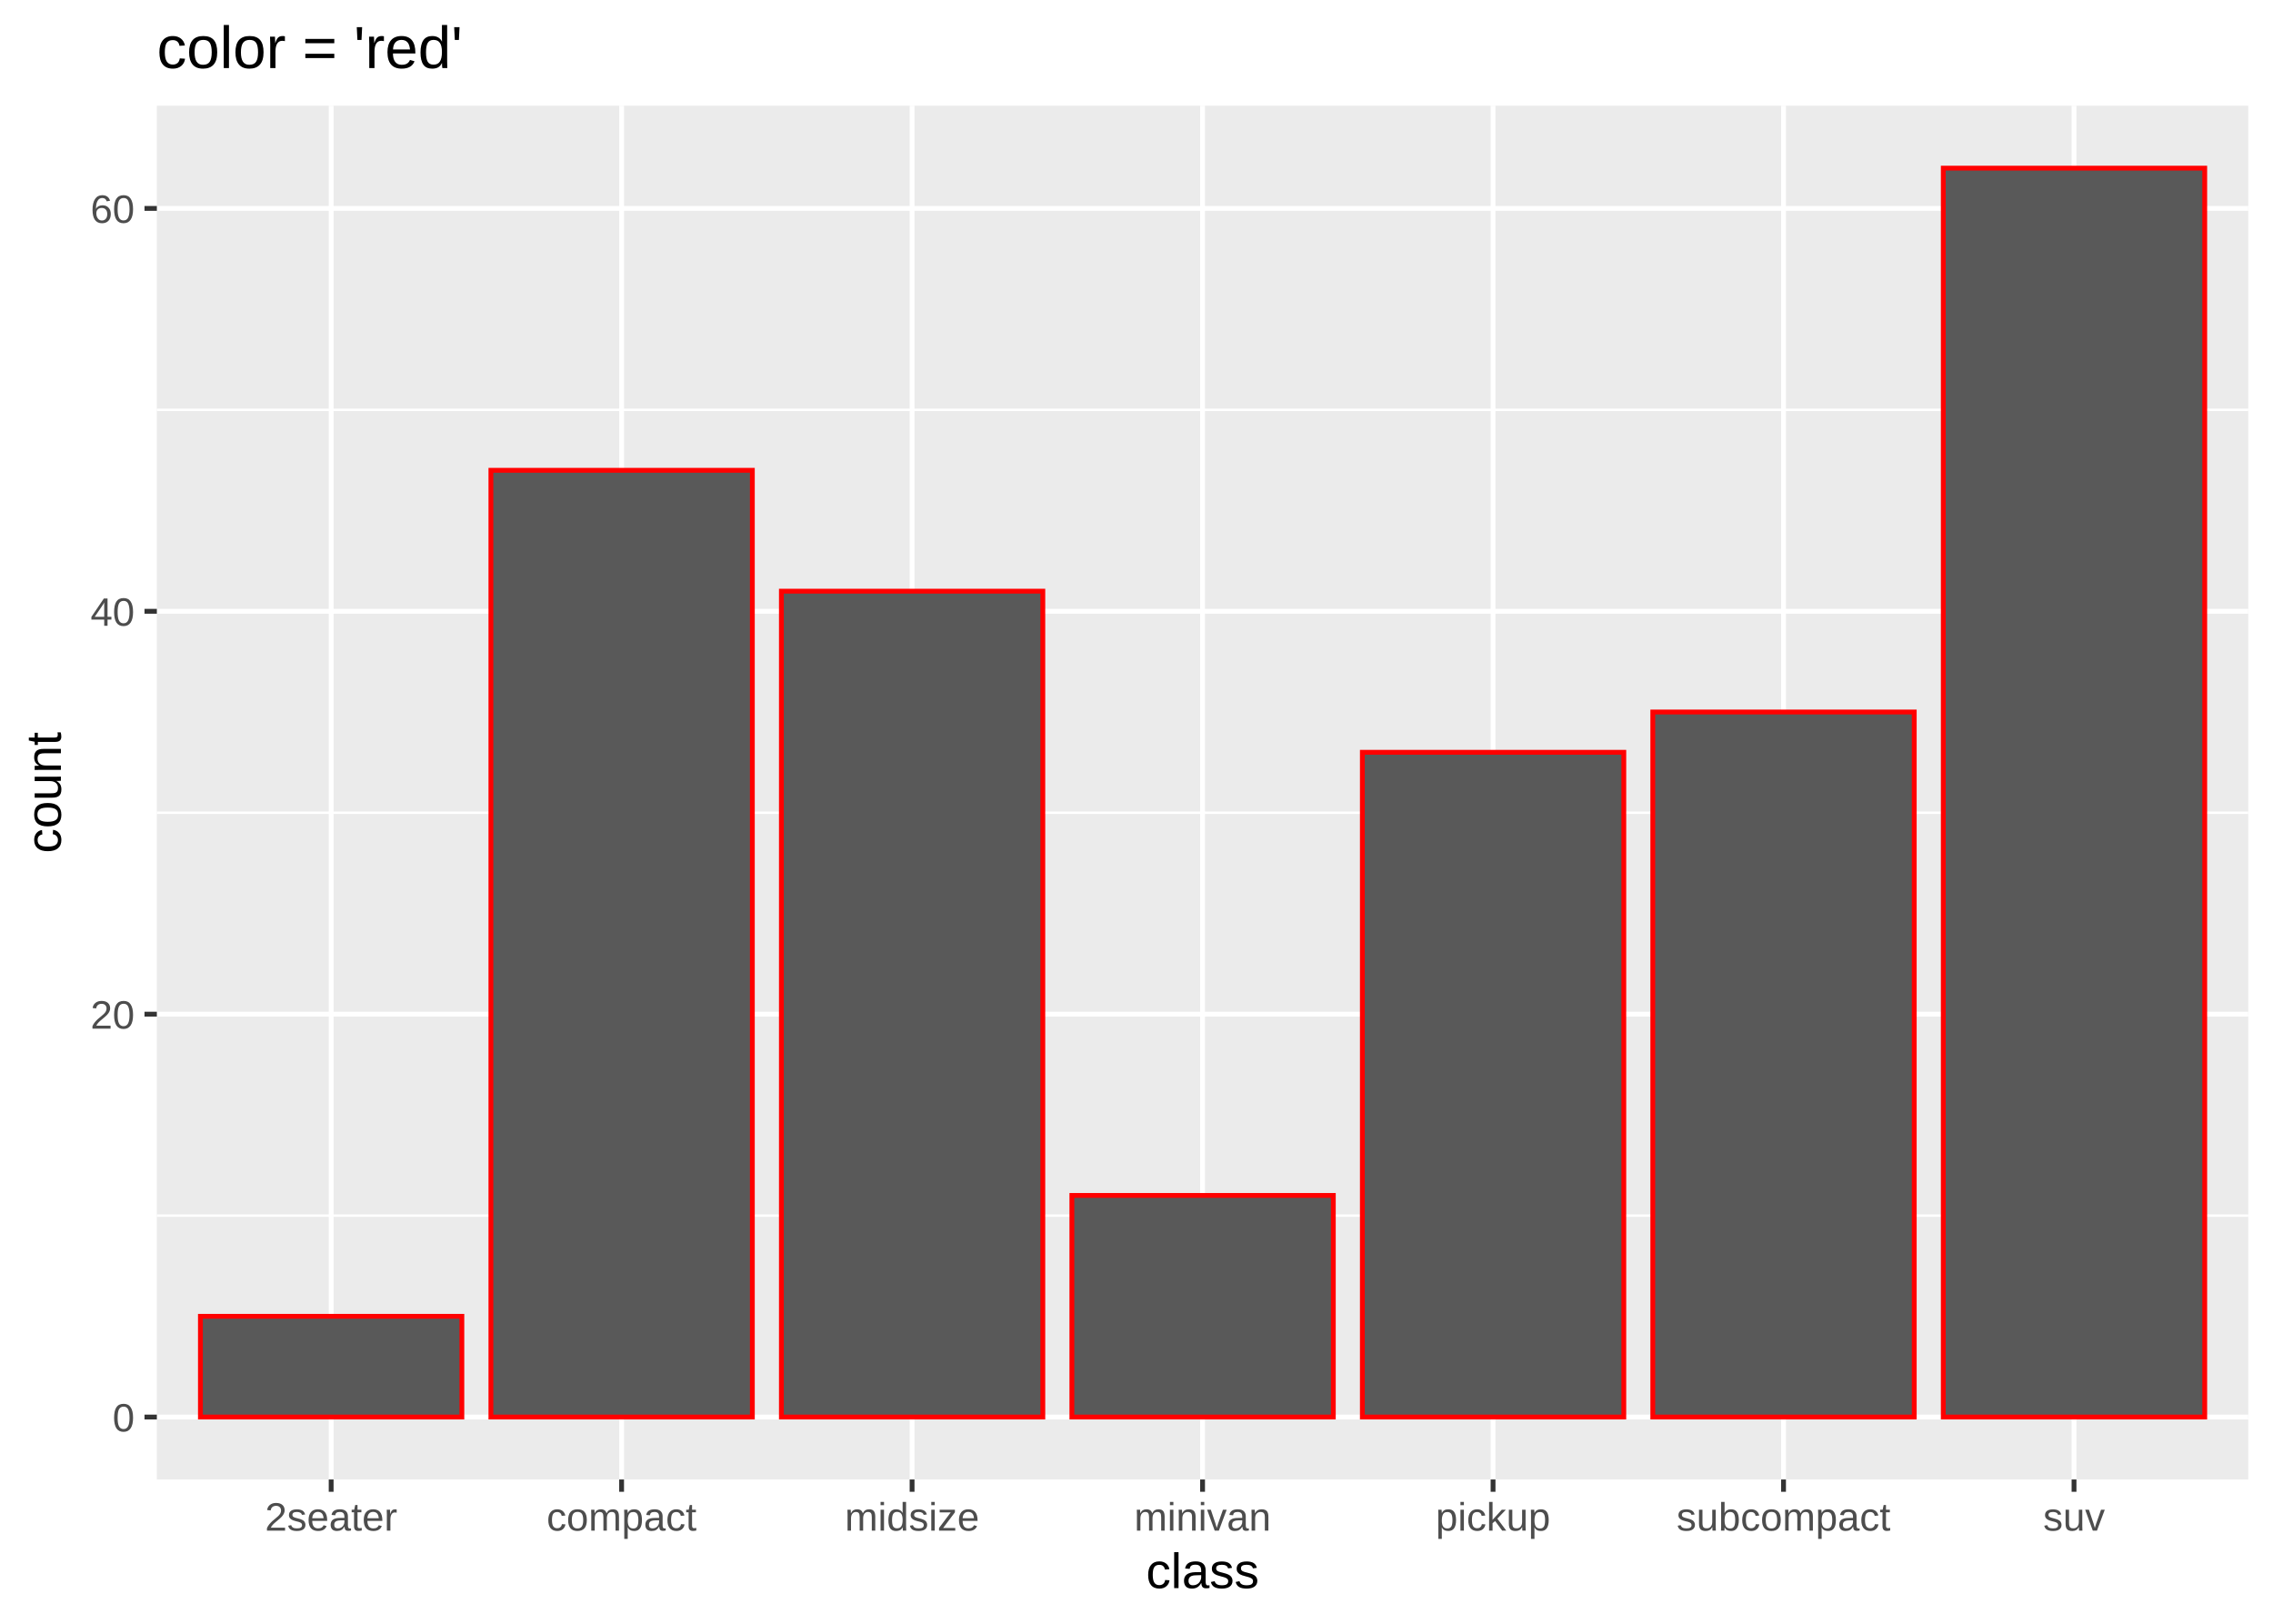
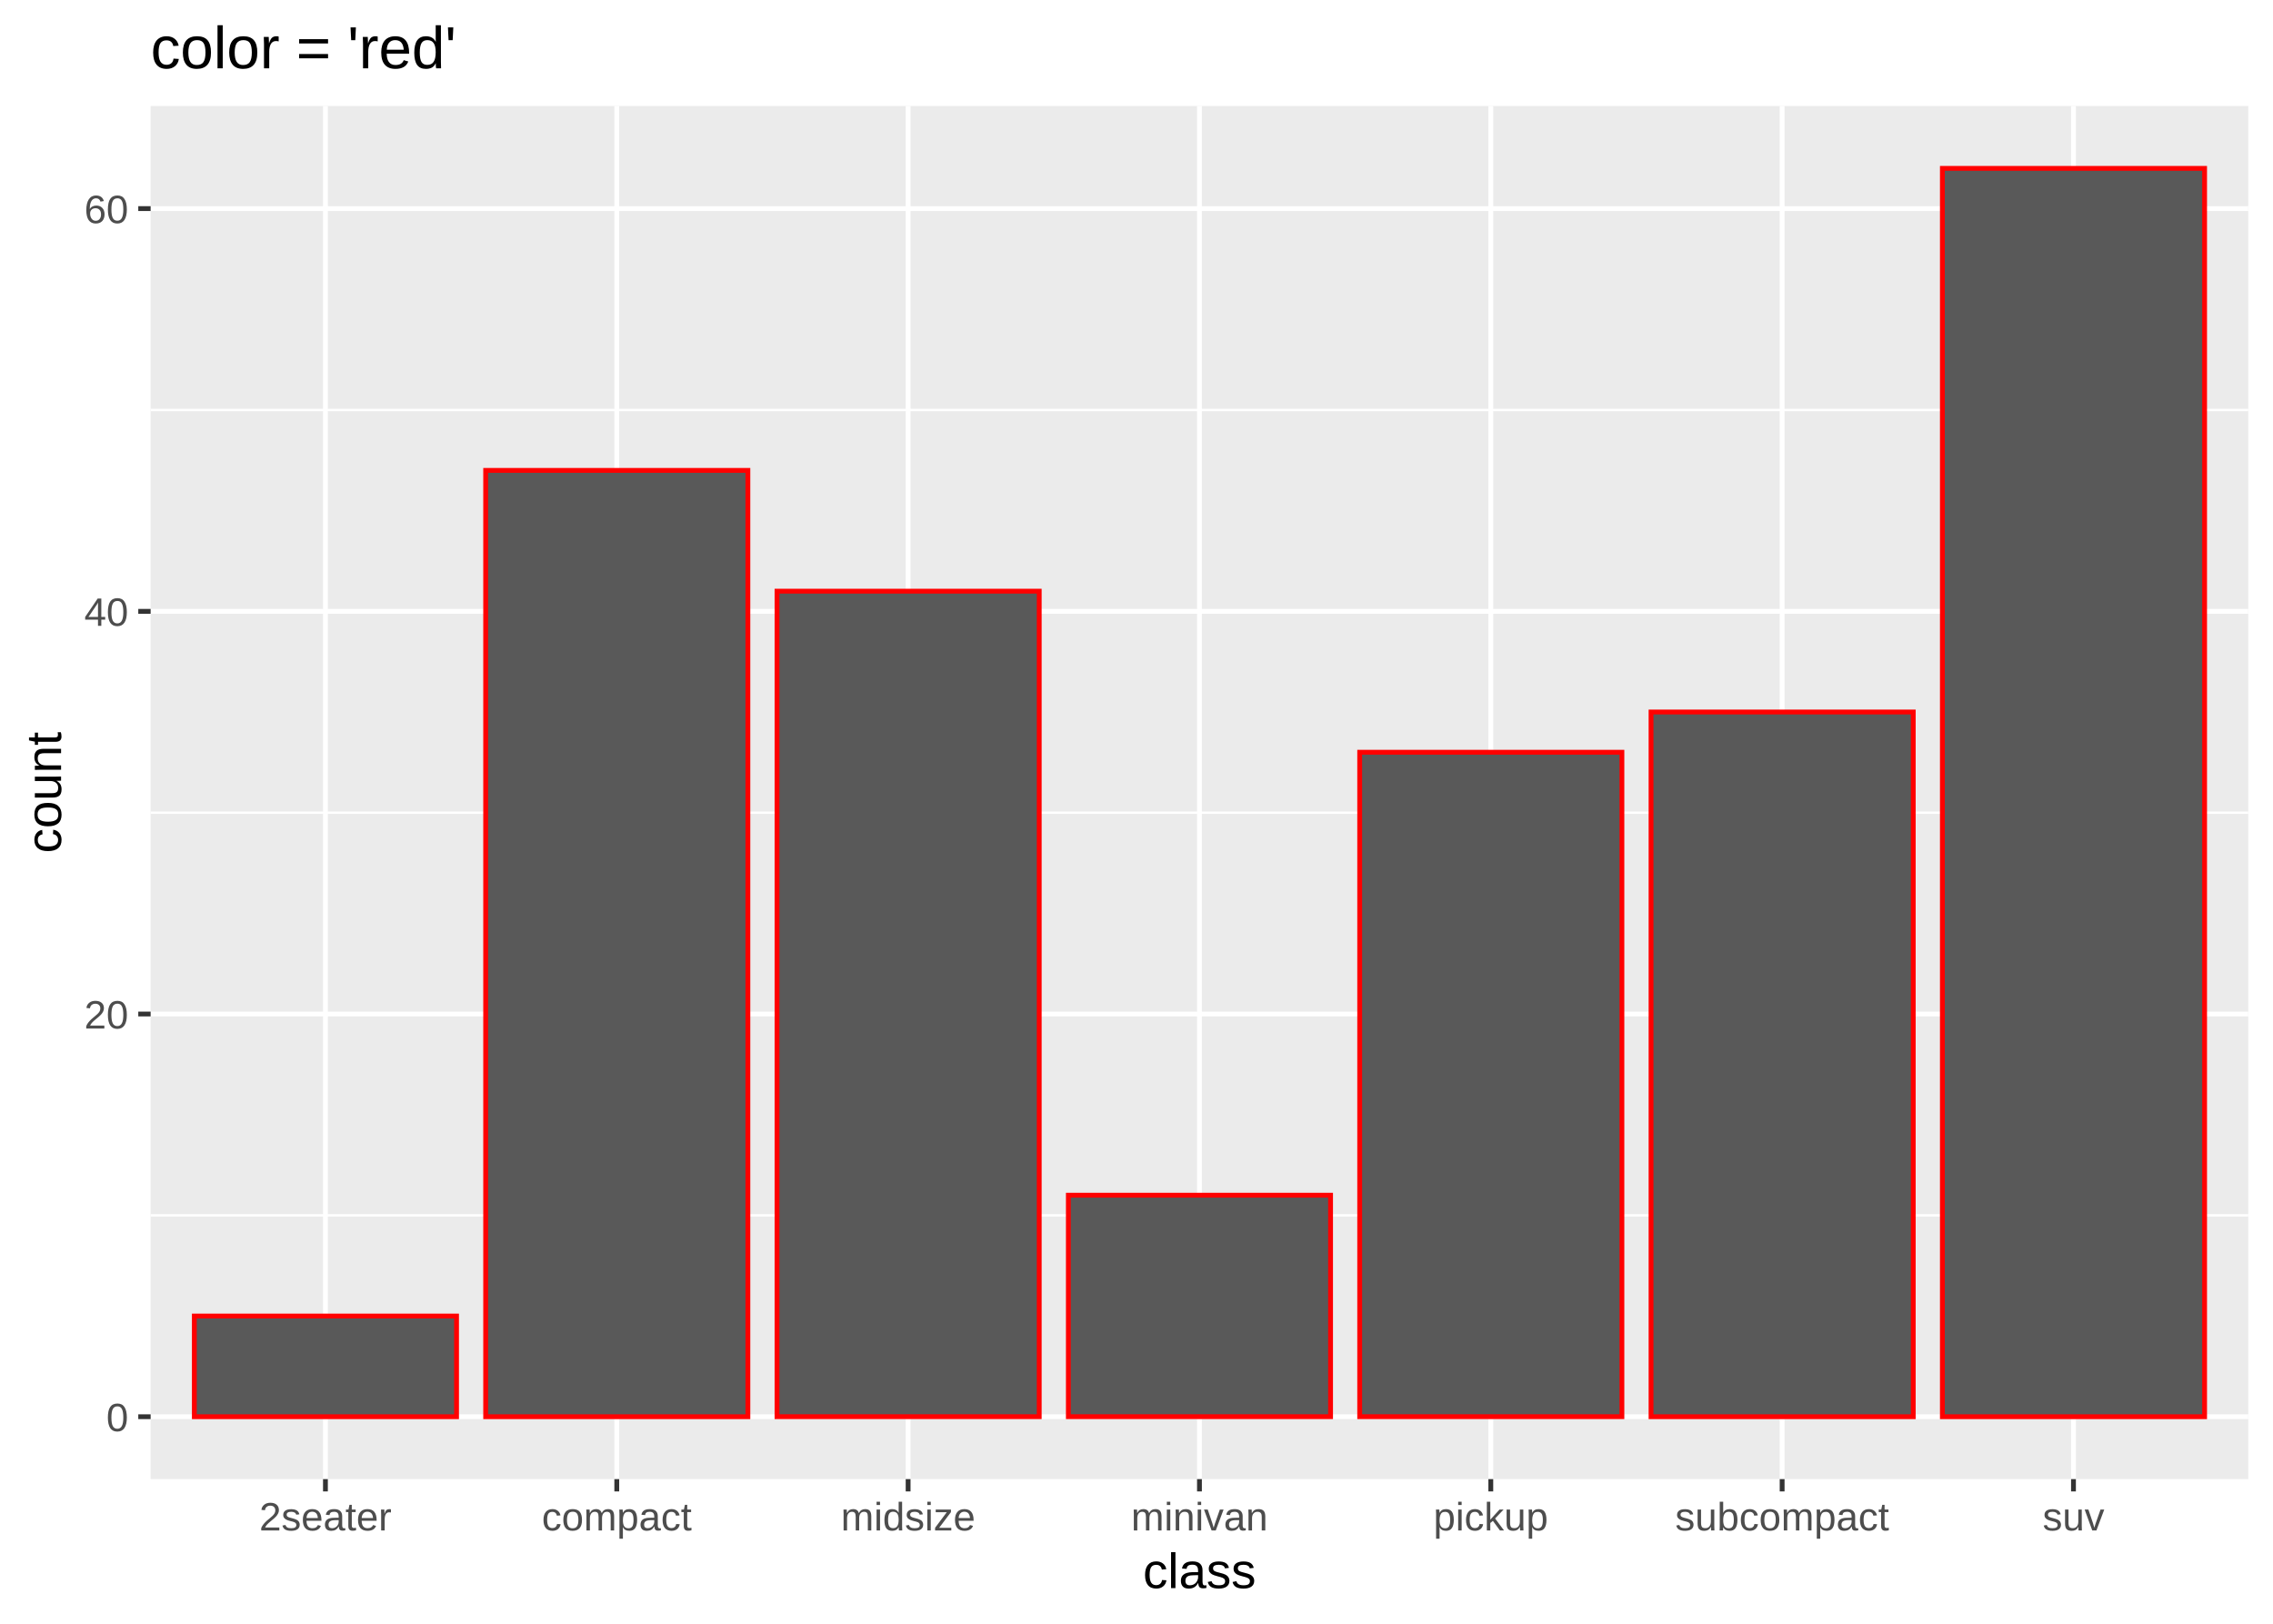
<svg xmlns="http://www.w3.org/2000/svg" class="svglite" width="504.00pt" height="360.00pt" viewBox="0 0 504.00 360.00">
  <defs>
    <style type="text/css">
    .svglite line, .svglite polyline, .svglite polygon, .svglite path, .svglite rect, .svglite circle {
      fill: none;
      stroke: #000000;
      stroke-linecap: round;
      stroke-linejoin: round;
      stroke-miterlimit: 10.00;
    }
    .svglite text {
      white-space: pre;
    }
  </style>
  </defs>
  <rect width="100%" height="100%" style="stroke: none; fill: #FFFFFF;" />
  <defs>
    <clipPath id="cpMC4wMHw1MDQuMDB8MC4wMHwzNjAuMDA=">
      <rect x="0.00" y="0.00" width="504.00" height="360.00" />
    </clipPath>
  </defs>
  <g clip-path="url(#cpMC4wMHw1MDQuMDB8MC4wMHwzNjAuMDA=)">
    <rect x="0.00" y="0.00" width="504.00" height="360.00" style="stroke-width: 1.07; stroke: #FFFFFF; fill: #FFFFFF;" />
  </g>
  <defs>
-     <clipPath id="cpMzQuNzh8NDk4LjUyfDIzLjQ0fDMyOC4wMQ==">
-       <rect x="34.78" y="23.44" width="463.74" height="304.58" />
+     <clipPath id="cpMzMuNDB8NDk4LjUyfDIzLjQ5fDMyNy45Mw==">
+       <rect x="33.40" y="23.49" width="465.12" height="304.45" />
    </clipPath>
  </defs>
-   <g clip-path="url(#cpMzQuNzh8NDk4LjUyfDIzLjQ0fDMyOC4wMQ==)">
-     <rect x="34.78" y="23.44" width="463.74" height="304.58" style="stroke-width: 1.07; stroke: none; fill: #EBEBEB;" />
-     <polyline points="34.78,269.51 498.52,269.51 " style="stroke-width: 0.53; stroke: #FFFFFF; stroke-linecap: butt;" />
-     <polyline points="34.78,180.19 498.52,180.19 " style="stroke-width: 0.53; stroke: #FFFFFF; stroke-linecap: butt;" />
-     <polyline points="34.78,90.87 498.52,90.87 " style="stroke-width: 0.53; stroke: #FFFFFF; stroke-linecap: butt;" />
-     <polyline points="34.78,314.17 498.52,314.17 " style="stroke-width: 1.07; stroke: #FFFFFF; stroke-linecap: butt;" />
-     <polyline points="34.78,224.85 498.52,224.85 " style="stroke-width: 1.07; stroke: #FFFFFF; stroke-linecap: butt;" />
-     <polyline points="34.78,135.53 498.52,135.53 " style="stroke-width: 1.07; stroke: #FFFFFF; stroke-linecap: butt;" />
-     <polyline points="34.78,46.21 498.52,46.21 " style="stroke-width: 1.07; stroke: #FFFFFF; stroke-linecap: butt;" />
-     <polyline points="73.43,328.01 73.43,23.44 " style="stroke-width: 1.07; stroke: #FFFFFF; stroke-linecap: butt;" />
-     <polyline points="137.83,328.01 137.83,23.44 " style="stroke-width: 1.07; stroke: #FFFFFF; stroke-linecap: butt;" />
-     <polyline points="202.24,328.01 202.24,23.44 " style="stroke-width: 1.07; stroke: #FFFFFF; stroke-linecap: butt;" />
-     <polyline points="266.65,328.01 266.65,23.44 " style="stroke-width: 1.07; stroke: #FFFFFF; stroke-linecap: butt;" />
-     <polyline points="331.06,328.01 331.06,23.44 " style="stroke-width: 1.07; stroke: #FFFFFF; stroke-linecap: butt;" />
-     <polyline points="395.47,328.01 395.47,23.44 " style="stroke-width: 1.07; stroke: #FFFFFF; stroke-linecap: butt;" />
-     <polyline points="459.88,328.01 459.88,23.44 " style="stroke-width: 1.07; stroke: #FFFFFF; stroke-linecap: butt;" />
-     <rect x="44.44" y="291.84" width="57.97" height="22.33" style="stroke-width: 1.07; stroke: #FF0000; stroke-linecap: butt; stroke-linejoin: miter; fill: #595959;" />
-     <rect x="108.85" y="104.27" width="57.97" height="209.90" style="stroke-width: 1.07; stroke: #FF0000; stroke-linecap: butt; stroke-linejoin: miter; fill: #595959;" />
-     <rect x="173.26" y="131.07" width="57.97" height="183.10" style="stroke-width: 1.07; stroke: #FF0000; stroke-linecap: butt; stroke-linejoin: miter; fill: #595959;" />
-     <rect x="237.67" y="265.04" width="57.97" height="49.13" style="stroke-width: 1.07; stroke: #FF0000; stroke-linecap: butt; stroke-linejoin: miter; fill: #595959;" />
-     <rect x="302.08" y="166.79" width="57.97" height="147.38" style="stroke-width: 1.07; stroke: #FF0000; stroke-linecap: butt; stroke-linejoin: miter; fill: #595959;" />
-     <rect x="366.48" y="157.86" width="57.97" height="156.31" style="stroke-width: 1.07; stroke: #FF0000; stroke-linecap: butt; stroke-linejoin: miter; fill: #595959;" />
-     <rect x="430.89" y="37.28" width="57.97" height="276.89" style="stroke-width: 1.07; stroke: #FF0000; stroke-linecap: butt; stroke-linejoin: miter; fill: #595959;" />
+   <g clip-path="url(#cpMzMuNDB8NDk4LjUyfDIzLjQ5fDMyNy45Mw==)">
+     <rect x="33.40" y="23.49" width="465.12" height="304.45" style="stroke-width: 1.07; stroke: none; fill: #EBEBEB;" />
+     <polyline points="33.40,269.46 498.52,269.46 " style="stroke-width: 0.53; stroke: #FFFFFF; stroke-linecap: butt;" />
+     <polyline points="33.40,180.18 498.52,180.18 " style="stroke-width: 0.53; stroke: #FFFFFF; stroke-linecap: butt;" />
+     <polyline points="33.40,90.90 498.52,90.90 " style="stroke-width: 0.53; stroke: #FFFFFF; stroke-linecap: butt;" />
+     <polyline points="33.40,314.10 498.52,314.10 " style="stroke-width: 1.07; stroke: #FFFFFF; stroke-linecap: butt;" />
+     <polyline points="33.40,224.82 498.52,224.82 " style="stroke-width: 1.07; stroke: #FFFFFF; stroke-linecap: butt;" />
+     <polyline points="33.40,135.54 498.52,135.54 " style="stroke-width: 1.07; stroke: #FFFFFF; stroke-linecap: butt;" />
+     <polyline points="33.40,46.25 498.52,46.25 " style="stroke-width: 1.07; stroke: #FFFFFF; stroke-linecap: butt;" />
+     <polyline points="72.16,327.93 72.16,23.49 " style="stroke-width: 1.07; stroke: #FFFFFF; stroke-linecap: butt;" />
+     <polyline points="136.76,327.93 136.76,23.49 " style="stroke-width: 1.07; stroke: #FFFFFF; stroke-linecap: butt;" />
+     <polyline points="201.36,327.93 201.36,23.49 " style="stroke-width: 1.07; stroke: #FFFFFF; stroke-linecap: butt;" />
+     <polyline points="265.96,327.93 265.96,23.49 " style="stroke-width: 1.07; stroke: #FFFFFF; stroke-linecap: butt;" />
+     <polyline points="330.56,327.93 330.56,23.49 " style="stroke-width: 1.07; stroke: #FFFFFF; stroke-linecap: butt;" />
+     <polyline points="395.16,327.93 395.16,23.49 " style="stroke-width: 1.07; stroke: #FFFFFF; stroke-linecap: butt;" />
+     <polyline points="459.76,327.93 459.76,23.49 " style="stroke-width: 1.07; stroke: #FFFFFF; stroke-linecap: butt;" />
+     <rect x="43.09" y="291.78" width="58.14" height="22.32" style="stroke-width: 1.07; stroke: #FF0000; stroke-linecap: butt; stroke-linejoin: miter; fill: #595959;" />
+     <rect x="107.69" y="104.29" width="58.14" height="209.81" style="stroke-width: 1.07; stroke: #FF0000; stroke-linecap: butt; stroke-linejoin: miter; fill: #595959;" />
+     <rect x="172.29" y="131.07" width="58.14" height="183.02" style="stroke-width: 1.07; stroke: #FF0000; stroke-linecap: butt; stroke-linejoin: miter; fill: #595959;" />
+     <rect x="236.89" y="264.99" width="58.14" height="49.10" style="stroke-width: 1.07; stroke: #FF0000; stroke-linecap: butt; stroke-linejoin: miter; fill: #595959;" />
+     <rect x="301.49" y="166.78" width="58.14" height="147.31" style="stroke-width: 1.07; stroke: #FF0000; stroke-linecap: butt; stroke-linejoin: miter; fill: #595959;" />
+     <rect x="366.09" y="157.86" width="58.14" height="156.24" style="stroke-width: 1.07; stroke: #FF0000; stroke-linecap: butt; stroke-linejoin: miter; fill: #595959;" />
+     <rect x="430.69" y="37.33" width="58.14" height="276.77" style="stroke-width: 1.07; stroke: #FF0000; stroke-linecap: butt; stroke-linejoin: miter; fill: #595959;" />
  </g>
  <g clip-path="url(#cpMC4wMHw1MDQuMDB8MC4wMHwzNjAuMDA=)">
-     <text x="29.85" y="317.38" text-anchor="end" style="font-size: 8.80px;fill: #4D4D4D; font-family: &quot;Arial&quot;;" textLength="5.59px" lengthAdjust="spacingAndGlyphs">0</text>
-     <text x="29.85" y="228.06" text-anchor="end" style="font-size: 8.80px;fill: #4D4D4D; font-family: &quot;Arial&quot;;" textLength="11.19px" lengthAdjust="spacingAndGlyphs">20</text>
-     <text x="29.85" y="138.74" text-anchor="end" style="font-size: 8.80px;fill: #4D4D4D; font-family: &quot;Arial&quot;;" textLength="11.19px" lengthAdjust="spacingAndGlyphs">40</text>
-     <text x="29.85" y="49.42" text-anchor="end" style="font-size: 8.80px;fill: #4D4D4D; font-family: &quot;Arial&quot;;" textLength="11.19px" lengthAdjust="spacingAndGlyphs">60</text>
-     <polyline points="32.04,314.17 34.78,314.17 " style="stroke-width: 1.07; stroke: #333333; stroke-linecap: butt;" />
-     <polyline points="32.04,224.85 34.78,224.85 " style="stroke-width: 1.07; stroke: #333333; stroke-linecap: butt;" />
-     <polyline points="32.04,135.53 34.78,135.53 " style="stroke-width: 1.07; stroke: #333333; stroke-linecap: butt;" />
-     <polyline points="32.04,46.21 34.78,46.21 " style="stroke-width: 1.07; stroke: #333333; stroke-linecap: butt;" />
-     <polyline points="73.43,330.75 73.43,328.01 " style="stroke-width: 1.07; stroke: #333333; stroke-linecap: butt;" />
-     <polyline points="137.83,330.75 137.83,328.01 " style="stroke-width: 1.07; stroke: #333333; stroke-linecap: butt;" />
-     <polyline points="202.24,330.75 202.24,328.01 " style="stroke-width: 1.07; stroke: #333333; stroke-linecap: butt;" />
-     <polyline points="266.65,330.75 266.65,328.01 " style="stroke-width: 1.07; stroke: #333333; stroke-linecap: butt;" />
-     <polyline points="331.06,330.75 331.06,328.01 " style="stroke-width: 1.07; stroke: #333333; stroke-linecap: butt;" />
-     <polyline points="395.47,330.75 395.47,328.01 " style="stroke-width: 1.07; stroke: #333333; stroke-linecap: butt;" />
-     <polyline points="459.88,330.75 459.88,328.01 " style="stroke-width: 1.07; stroke: #333333; stroke-linecap: butt;" />
-     <text x="73.43" y="339.36" text-anchor="middle" style="font-size: 8.80px;fill: #4D4D4D; font-family: &quot;Arial&quot;;" textLength="33.47px" lengthAdjust="spacingAndGlyphs">2seater</text>
-     <text x="137.83" y="339.36" text-anchor="middle" style="font-size: 8.80px;fill: #4D4D4D; font-family: &quot;Arial&quot;;" textLength="38.06px" lengthAdjust="spacingAndGlyphs">compact</text>
-     <text x="202.24" y="339.36" text-anchor="middle" style="font-size: 8.80px;fill: #4D4D4D; font-family: &quot;Arial&quot;;" textLength="33.67px" lengthAdjust="spacingAndGlyphs">midsize</text>
-     <text x="266.65" y="339.36" text-anchor="middle" style="font-size: 8.80px;fill: #4D4D4D; font-family: &quot;Arial&quot;;" textLength="35.21px" lengthAdjust="spacingAndGlyphs">minivan</text>
-     <text x="331.06" y="339.36" text-anchor="middle" style="font-size: 8.80px;fill: #4D4D4D; font-family: &quot;Arial&quot;;" textLength="28.86px" lengthAdjust="spacingAndGlyphs">pickup</text>
-     <text x="395.47" y="339.36" text-anchor="middle" style="font-size: 8.80px;fill: #4D4D4D; font-family: &quot;Arial&quot;;" textLength="53.81px" lengthAdjust="spacingAndGlyphs">subcompact</text>
-     <text x="459.88" y="339.36" text-anchor="middle" style="font-size: 8.80px;fill: #4D4D4D; font-family: &quot;Arial&quot;;" textLength="15.36px" lengthAdjust="spacingAndGlyphs">suv</text>
-     <text x="266.65" y="352.10" text-anchor="middle" style="font-size: 11.00px; font-family: &quot;Arial&quot;;" textLength="27.31px" lengthAdjust="spacingAndGlyphs">class</text>
-     <text transform="translate(13.50,175.73) rotate(-90)" text-anchor="middle" style="font-size: 11.00px; font-family: &quot;Arial&quot;;" textLength="31.03px" lengthAdjust="spacingAndGlyphs">count</text>
-     <text x="34.78" y="15.10" style="font-size: 13.20px; font-family: &quot;Arial&quot;;" textLength="80.79px" lengthAdjust="spacingAndGlyphs">color = 'red'</text>
+     <text x="28.47" y="317.32" text-anchor="end" style="font-size: 8.80px;fill: #4D4D4D; font-family: &quot;Arimo&quot;;" textLength="4.88px" lengthAdjust="spacingAndGlyphs">0</text>
+     <text x="28.47" y="228.04" text-anchor="end" style="font-size: 8.80px;fill: #4D4D4D; font-family: &quot;Arimo&quot;;" textLength="9.76px" lengthAdjust="spacingAndGlyphs">20</text>
+     <text x="28.47" y="138.76" text-anchor="end" style="font-size: 8.80px;fill: #4D4D4D; font-family: &quot;Arimo&quot;;" textLength="9.76px" lengthAdjust="spacingAndGlyphs">40</text>
+     <text x="28.47" y="49.48" text-anchor="end" style="font-size: 8.80px;fill: #4D4D4D; font-family: &quot;Arimo&quot;;" textLength="9.76px" lengthAdjust="spacingAndGlyphs">60</text>
+     <polyline points="30.66,314.10 33.40,314.10 " style="stroke-width: 1.07; stroke: #333333; stroke-linecap: butt;" />
+     <polyline points="30.66,224.82 33.40,224.82 " style="stroke-width: 1.07; stroke: #333333; stroke-linecap: butt;" />
+     <polyline points="30.66,135.54 33.40,135.54 " style="stroke-width: 1.07; stroke: #333333; stroke-linecap: butt;" />
+     <polyline points="30.66,46.25 33.40,46.25 " style="stroke-width: 1.07; stroke: #333333; stroke-linecap: butt;" />
+     <polyline points="72.16,330.67 72.16,327.93 " style="stroke-width: 1.07; stroke: #333333; stroke-linecap: butt;" />
+     <polyline points="136.76,330.67 136.76,327.93 " style="stroke-width: 1.07; stroke: #333333; stroke-linecap: butt;" />
+     <polyline points="201.36,330.67 201.36,327.93 " style="stroke-width: 1.07; stroke: #333333; stroke-linecap: butt;" />
+     <polyline points="265.96,330.67 265.96,327.93 " style="stroke-width: 1.07; stroke: #333333; stroke-linecap: butt;" />
+     <polyline points="330.56,330.67 330.56,327.93 " style="stroke-width: 1.07; stroke: #333333; stroke-linecap: butt;" />
+     <polyline points="395.16,330.67 395.16,327.93 " style="stroke-width: 1.07; stroke: #333333; stroke-linecap: butt;" />
+     <polyline points="459.76,330.67 459.76,327.93 " style="stroke-width: 1.07; stroke: #333333; stroke-linecap: butt;" />
+     <text x="72.16" y="339.32" text-anchor="middle" style="font-size: 8.80px;fill: #4D4D4D; font-family: &quot;Arimo&quot;;" textLength="30.43px" lengthAdjust="spacingAndGlyphs">2seater</text>
+     <text x="136.76" y="339.32" text-anchor="middle" style="font-size: 8.80px;fill: #4D4D4D; font-family: &quot;Arimo&quot;;" textLength="36.17px" lengthAdjust="spacingAndGlyphs">compact</text>
+     <text x="201.36" y="339.32" text-anchor="middle" style="font-size: 8.80px;fill: #4D4D4D; font-family: &quot;Arimo&quot;;" textLength="31.61px" lengthAdjust="spacingAndGlyphs">midsize</text>
+     <text x="265.96" y="339.32" text-anchor="middle" style="font-size: 8.80px;fill: #4D4D4D; font-family: &quot;Arimo&quot;;" textLength="33.25px" lengthAdjust="spacingAndGlyphs">minivan</text>
+     <text x="330.56" y="339.32" text-anchor="middle" style="font-size: 8.80px;fill: #4D4D4D; font-family: &quot;Arimo&quot;;" textLength="28.02px" lengthAdjust="spacingAndGlyphs">pickup</text>
+     <text x="395.16" y="339.32" text-anchor="middle" style="font-size: 8.80px;fill: #4D4D4D; font-family: &quot;Arimo&quot;;" textLength="51.07px" lengthAdjust="spacingAndGlyphs">subcompact</text>
+     <text x="459.76" y="339.32" text-anchor="middle" style="font-size: 8.80px;fill: #4D4D4D; font-family: &quot;Arimo&quot;;" textLength="14.05px" lengthAdjust="spacingAndGlyphs">suv</text>
+     <text x="265.96" y="352.10" text-anchor="middle" style="font-size: 11.00px; font-family: &quot;Arimo&quot;;" textLength="25.22px" lengthAdjust="spacingAndGlyphs">class</text>
+     <text transform="translate(13.54,175.71) rotate(-90)" text-anchor="middle" style="font-size: 11.00px; font-family: &quot;Arimo&quot;;" textLength="29.81px" lengthAdjust="spacingAndGlyphs">count</text>
+     <text x="33.40" y="15.15" style="font-size: 13.20px; font-family: &quot;Arimo&quot;;" textLength="72.73px" lengthAdjust="spacingAndGlyphs">color = 'red'</text>
  </g>
</svg>
